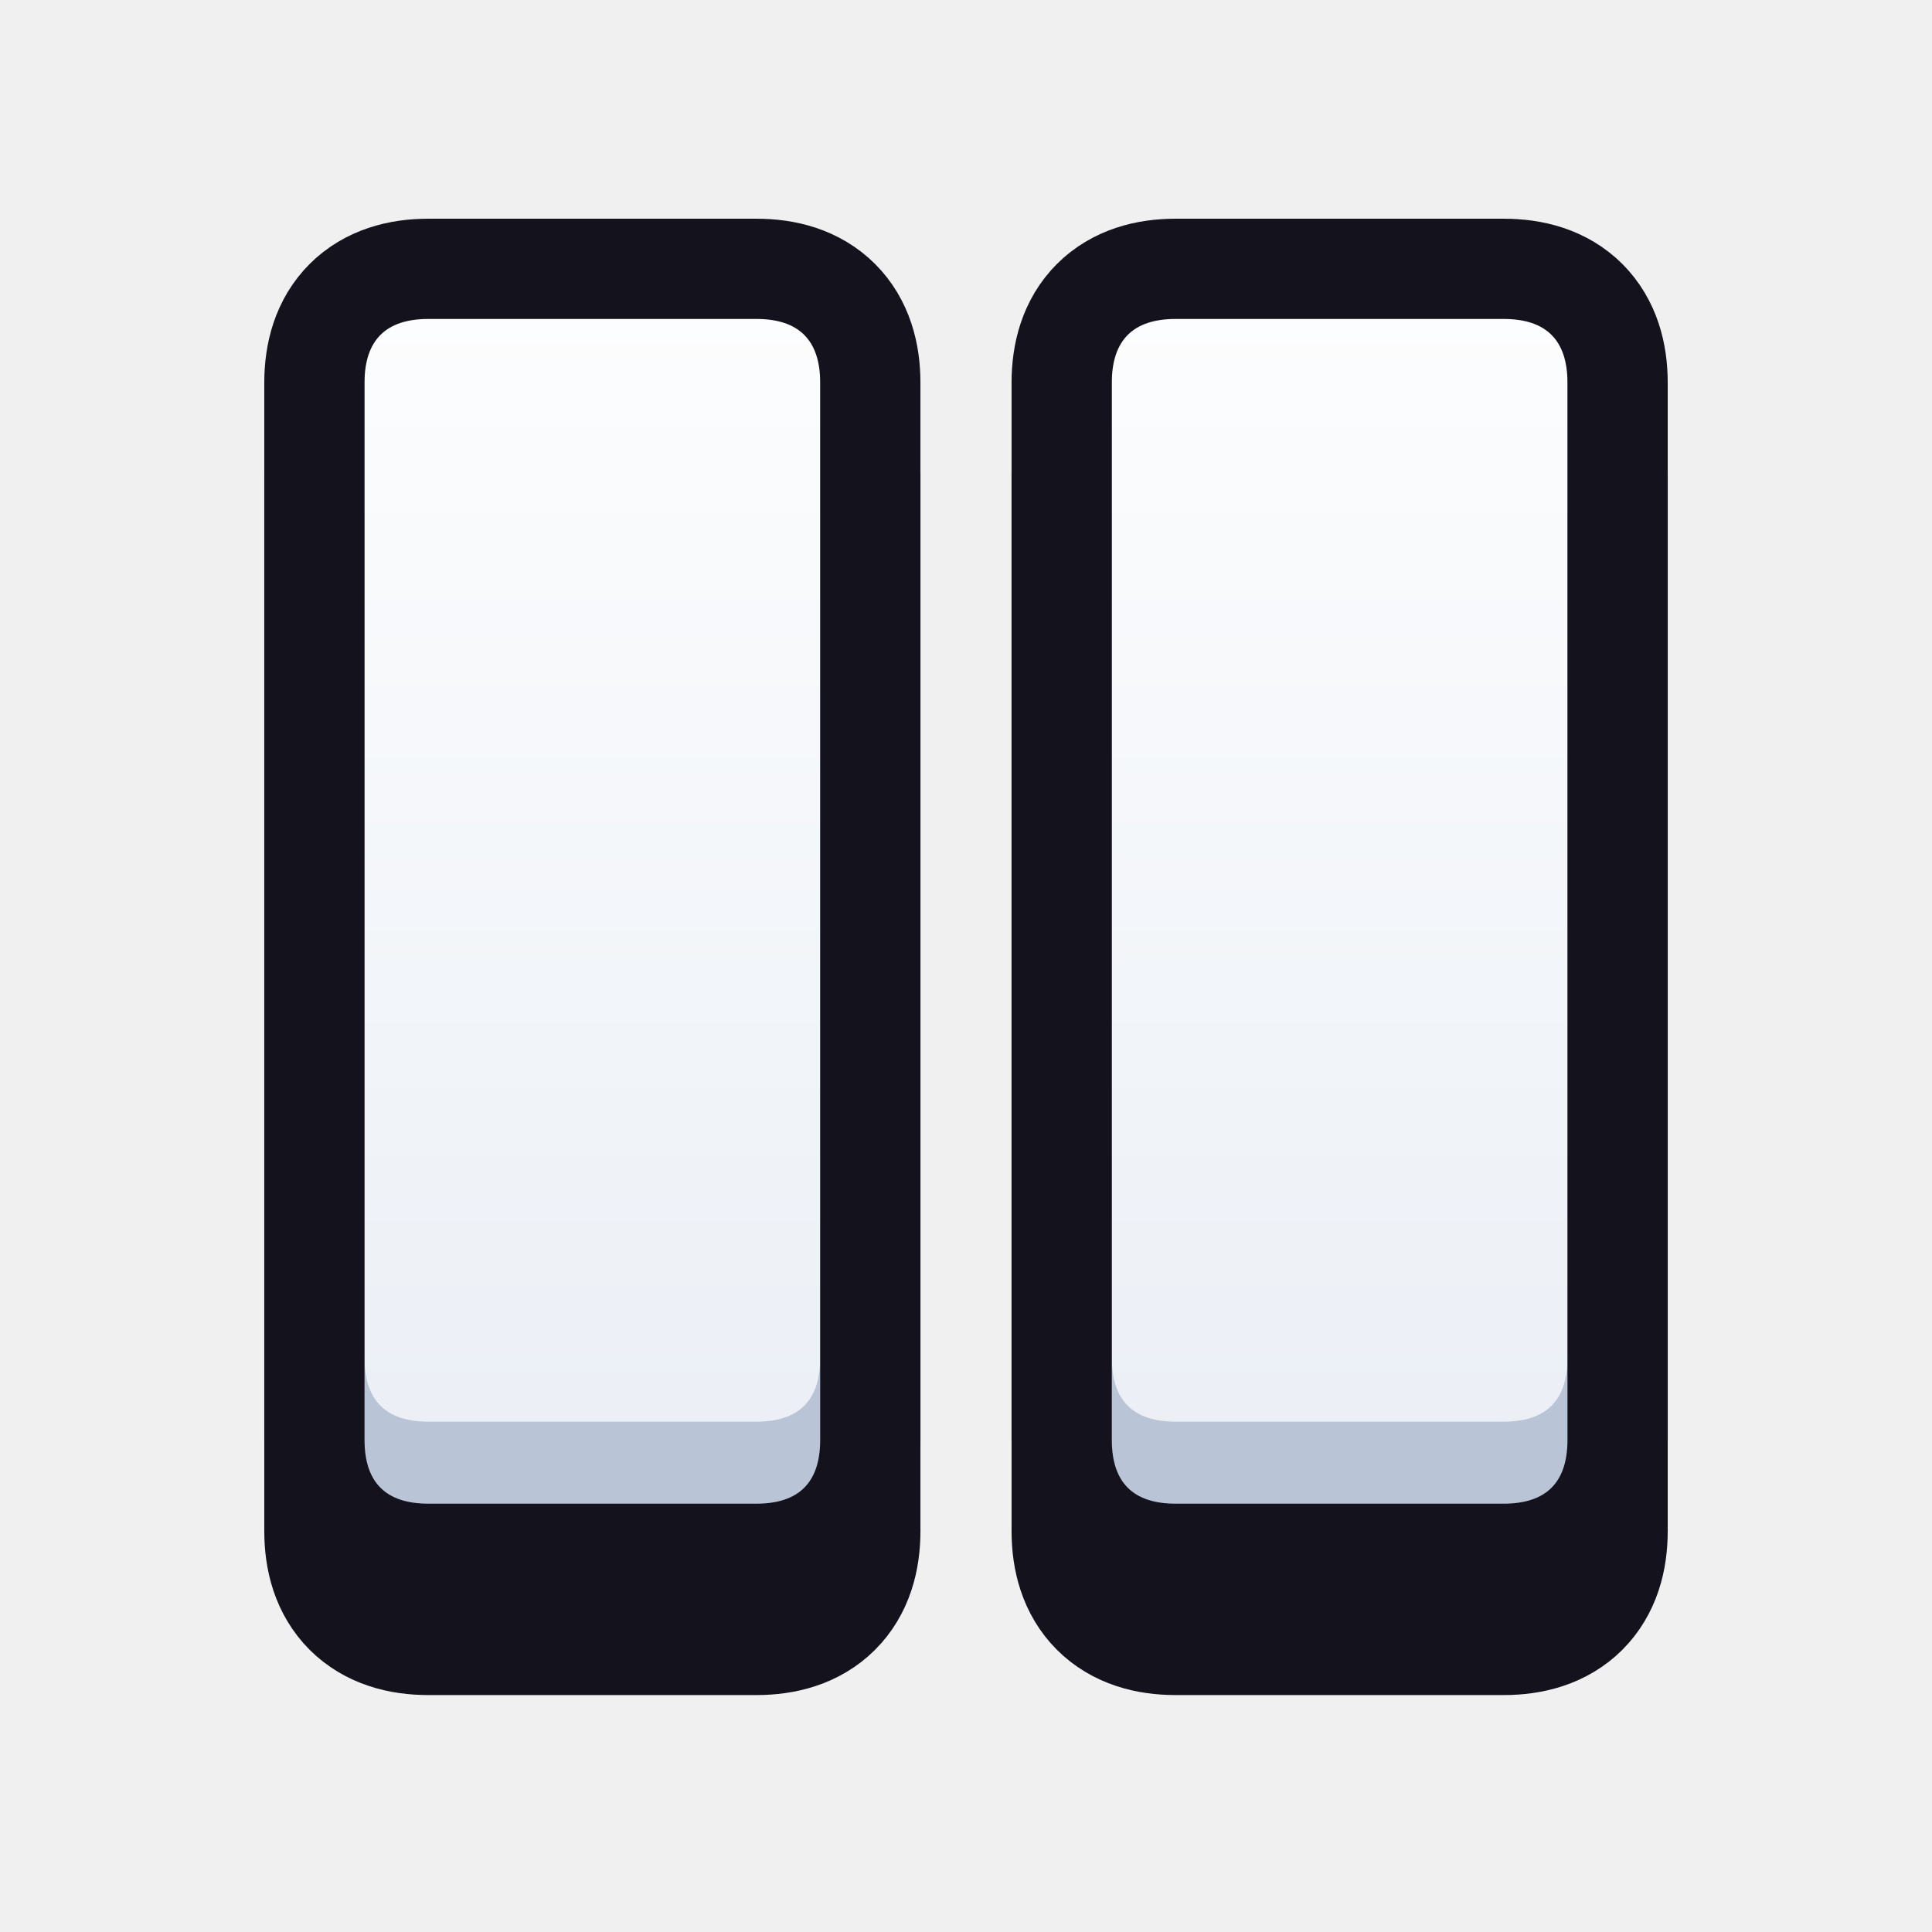
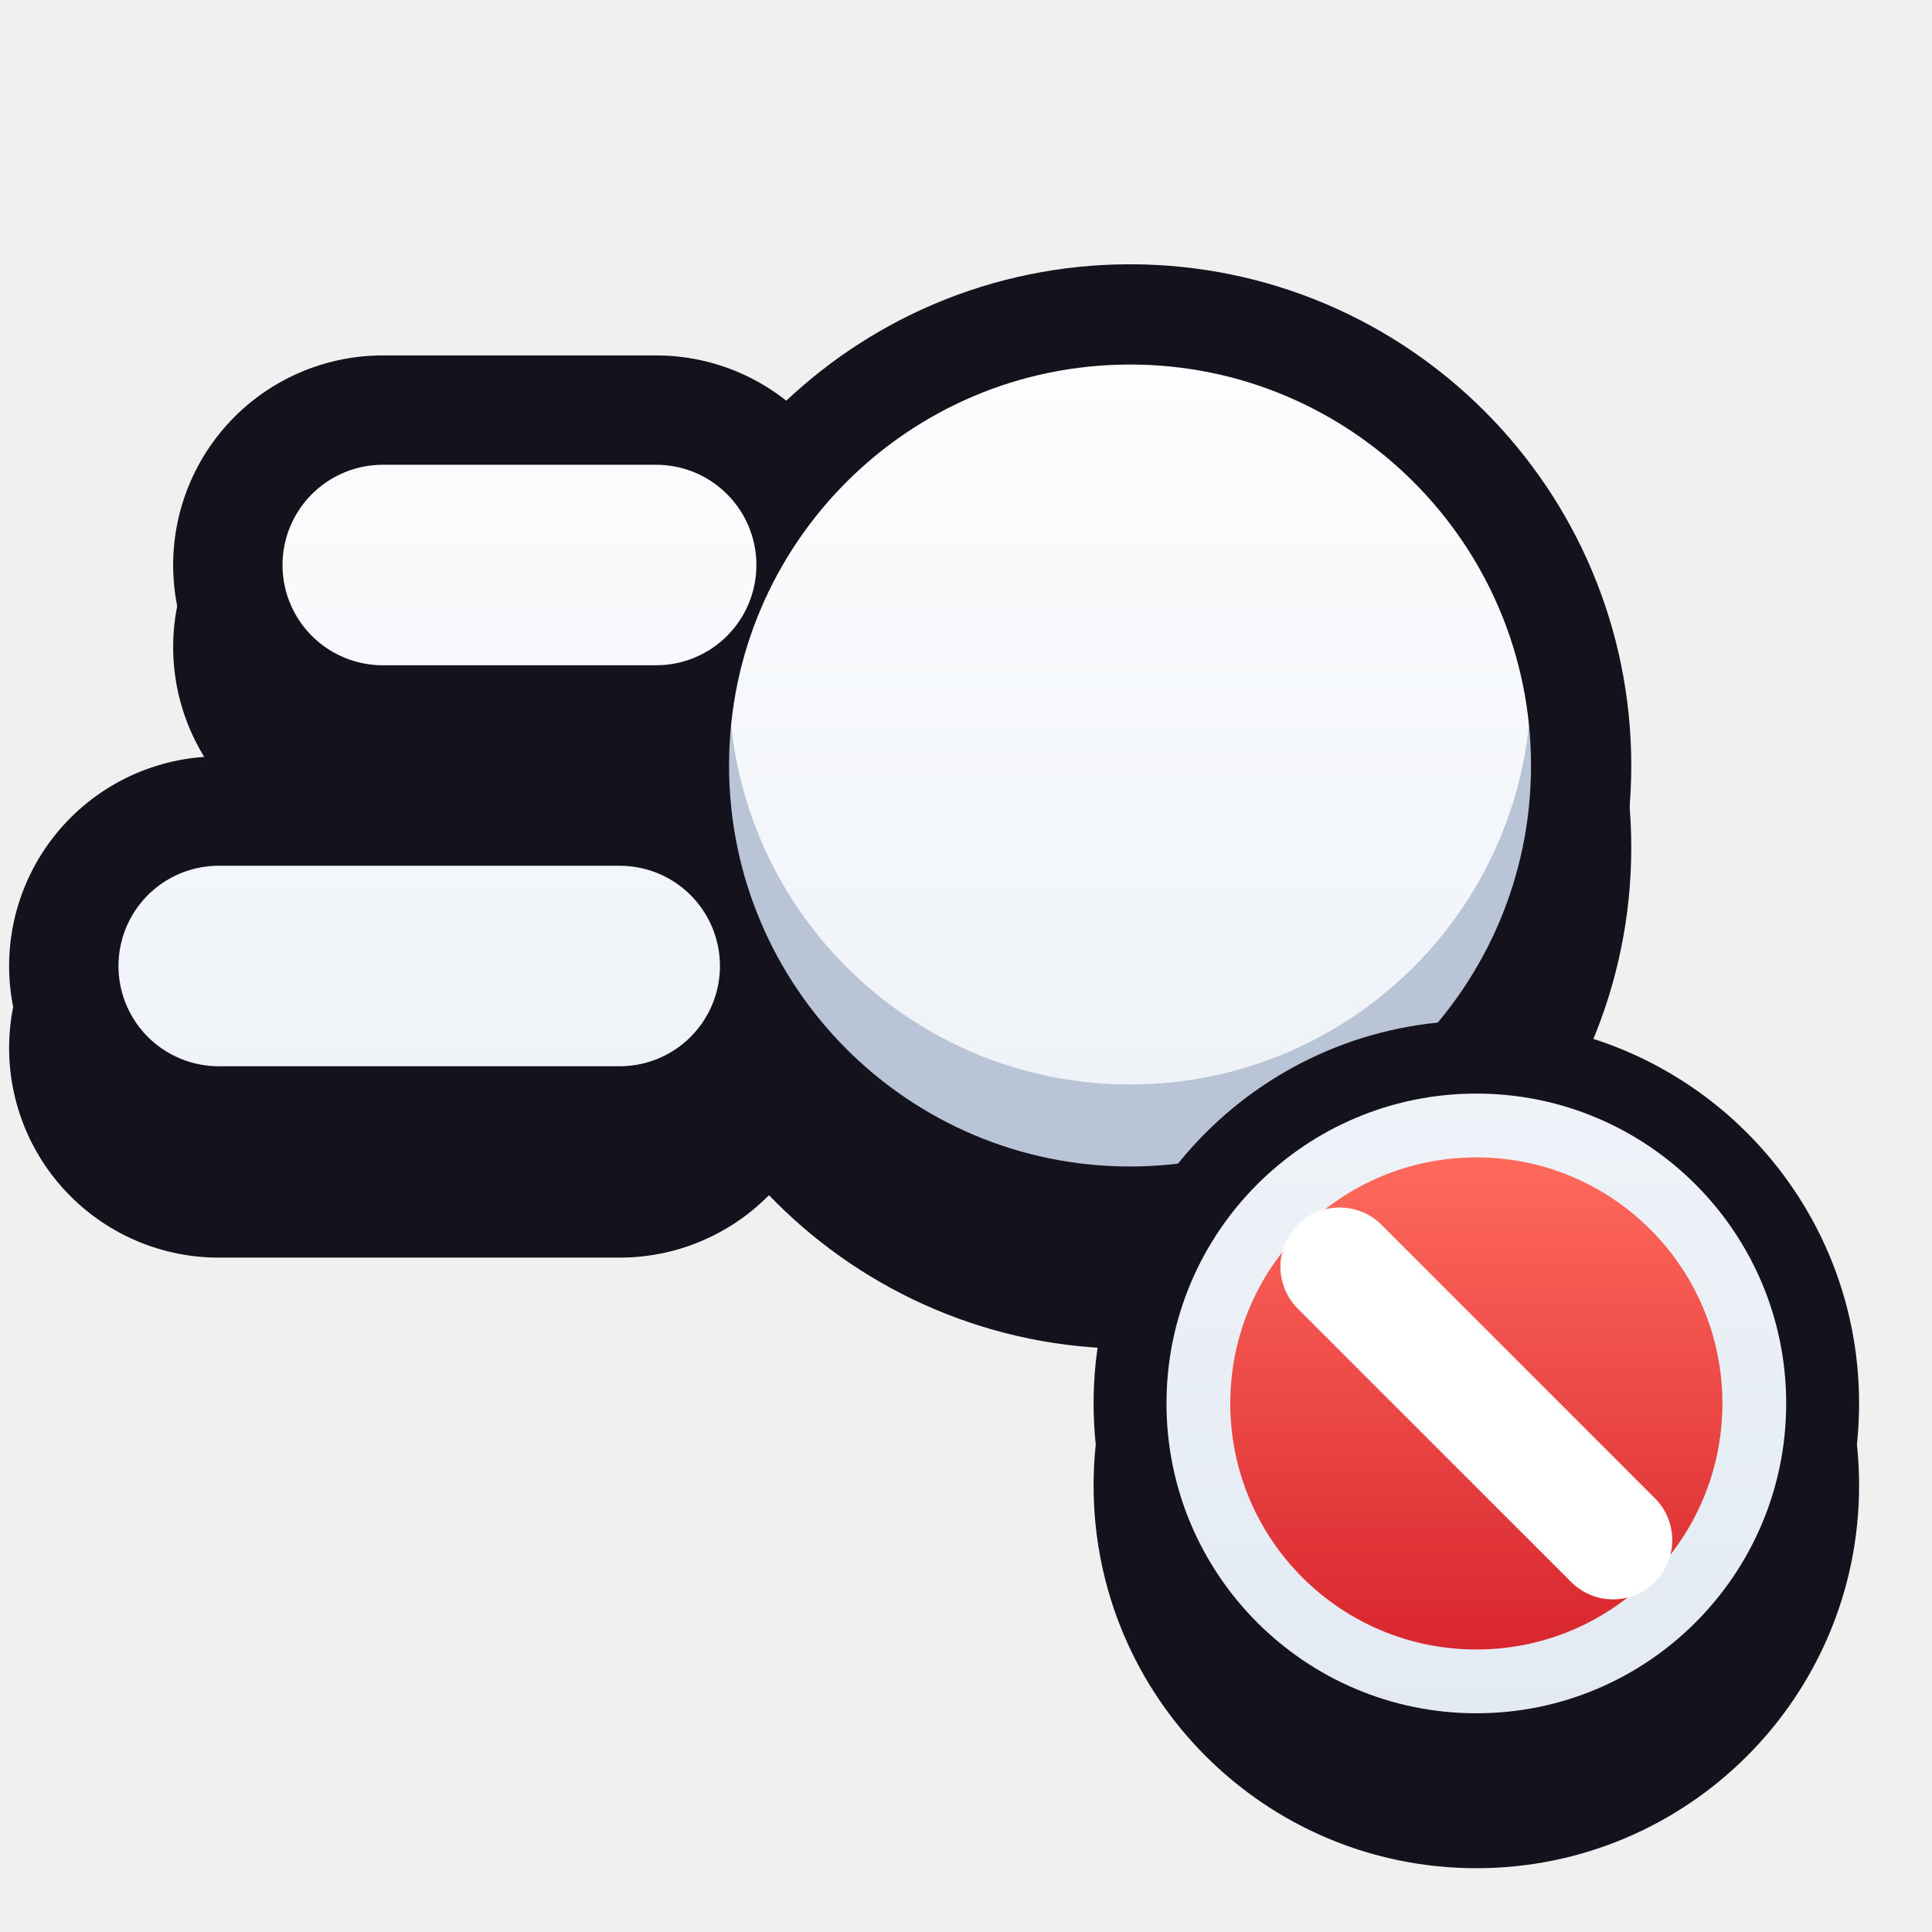
<svg xmlns="http://www.w3.org/2000/svg" viewBox="-6 -6 212 212" width="64" height="64">
  <defs>
-     <linearGradient id="w" gradientUnits="userSpaceOnUse" x1="0" y1="20" x2="0" y2="180">
+     <linearGradient id="w" gradientUnits="userSpaceOnUse" x1="0" y1="20" x2="0" y2="185">
      <stop offset="0" stop-color="#FFFFFF" />
-       <stop offset="1" stop-color="#E9EEF5" />
+       <stop offset="1" stop-color="#E3EAF3" />
    </linearGradient>
+     <linearGradient id="red" x1="0" y1="0" x2="0" y2="1">
+       <stop offset="0" stop-color="#FF6A5C" />
+       <stop offset="1" stop-color="#D8262E" />
+     </linearGradient>
+     <path id="t" d="M36,58 L66,58 M18,102 L62,102" fill="none" stroke-linecap="round" />
    <mask id="m" maskUnits="userSpaceOnUse" x="-10" y="-10" width="220" height="220">
-       <path d="M41,32 L77,32 Q84,32 84,39 L84,155 Q84,162 77,162 L41,162 Q34,162 34,155 L34,39 Q34,32 41,32 Z" fill="#fff" />
-       <path d="M123,32 L159,32 Q166,32 166,39 L166,155 Q166,162 159,162 L123,162 Q116,162 116,155 L116,39 Q116,32 123,32 Z" fill="#fff" />
+       <circle cx="118" cy="80" r="44" fill="#fff" />
    </mask>
  </defs>
-   <g transform="translate(0,-3)">
-     <g transform="translate(0,10)">
-       <path d="M41,32 L77,32 Q84,32 84,39 L84,155 Q84,162 77,162 L41,162 Q34,162 34,155 L34,39 Q34,32 41,32 Z" fill="#14121C" stroke="#14121C" stroke-width="22" stroke-linejoin="round" />
-       <path d="M123,32 L159,32 Q166,32 166,39 L166,155 Q166,162 159,162 L123,162 Q116,162 116,155 L116,39 Q116,32 123,32 Z" fill="#14121C" stroke="#14121C" stroke-width="22" stroke-linejoin="round" />
+   <g transform="translate(0,-2)" stroke-linejoin="round">
+     <g transform="translate(0,9)">
+       <use href="#t" stroke="#14121C" stroke-width="46" />
+       <circle cx="118" cy="80" r="44" fill="#14121C" stroke="#14121C" stroke-width="22" />
+       <circle cx="156" cy="150" r="42" fill="#14121C" />
    </g>
-     <path d="M41,32 L77,32 Q84,32 84,39 L84,155 Q84,162 77,162 L41,162 Q34,162 34,155 L34,39 Q34,32 41,32 Z" fill="#14121C" stroke="#14121C" stroke-width="22" stroke-linejoin="round" />
-     <path d="M123,32 L159,32 Q166,32 166,39 L166,155 Q166,162 159,162 L123,162 Q116,162 116,155 L116,39 Q116,32 123,32 Z" fill="#14121C" stroke="#14121C" stroke-width="22" stroke-linejoin="round" />
+     <use href="#t" stroke="#14121C" stroke-width="46" />
+     <circle cx="118" cy="80" r="44" fill="#14121C" stroke="#14121C" stroke-width="22" />
+     <use href="#t" stroke="url(#w)" stroke-width="22" />
    <g mask="url(#m)">
      <rect x="-10" y="-10" width="220" height="220" fill="#B9C5D6" />
-       <g transform="translate(0,-9)">
-         <path d="M41,32 L77,32 Q84,32 84,39 L84,155 Q84,162 77,162 L41,162 Q34,162 34,155 L34,39 Q34,32 41,32 Z" fill="url(#w)" />
-         <path d="M123,32 L159,32 Q166,32 166,39 L166,155 Q166,162 159,162 L123,162 Q116,162 116,155 L116,39 Q116,32 123,32 Z" fill="url(#w)" />
-       </g>
+       <circle cx="118" cy="71" r="44" fill="url(#w)" />
    </g>
+     <circle cx="156" cy="150" r="42" fill="#14121C" />
+     <circle cx="156" cy="150" r="34" fill="url(#w)" />
+     <circle cx="156" cy="150" r="27" fill="url(#red)" />
+     <path d="M141,135 L171,165" stroke="#fff" stroke-width="13" stroke-linecap="round" />
  </g>
</svg>
